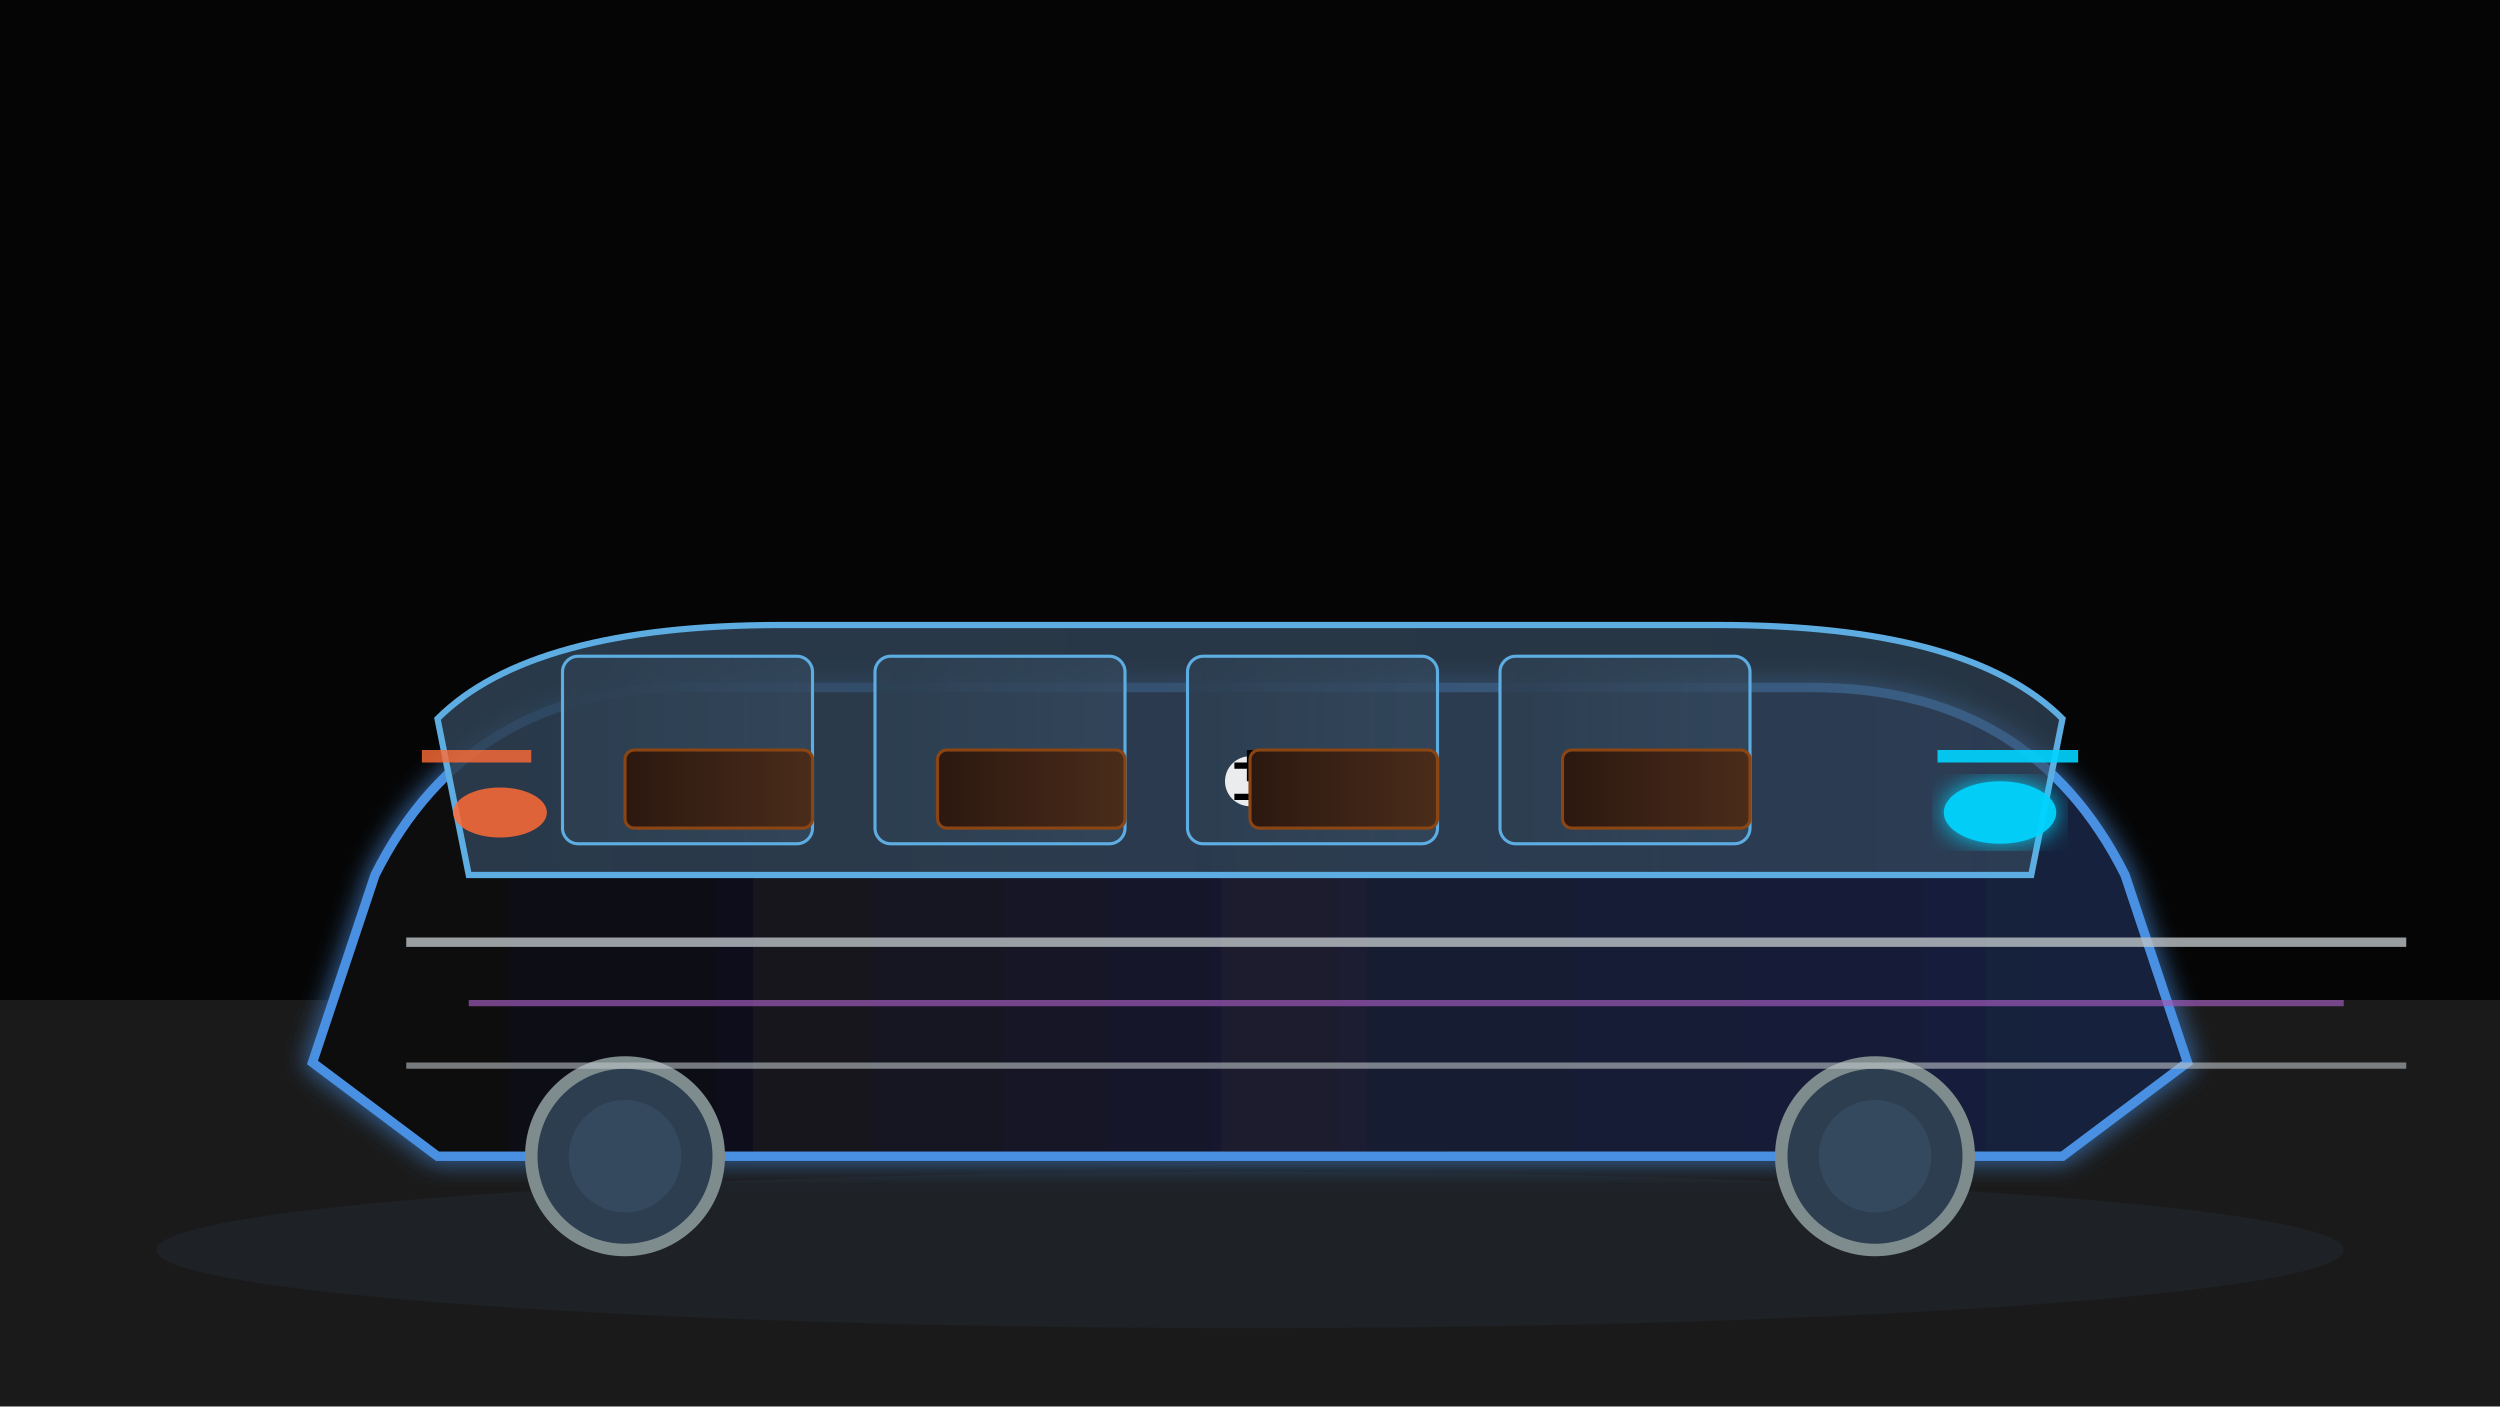
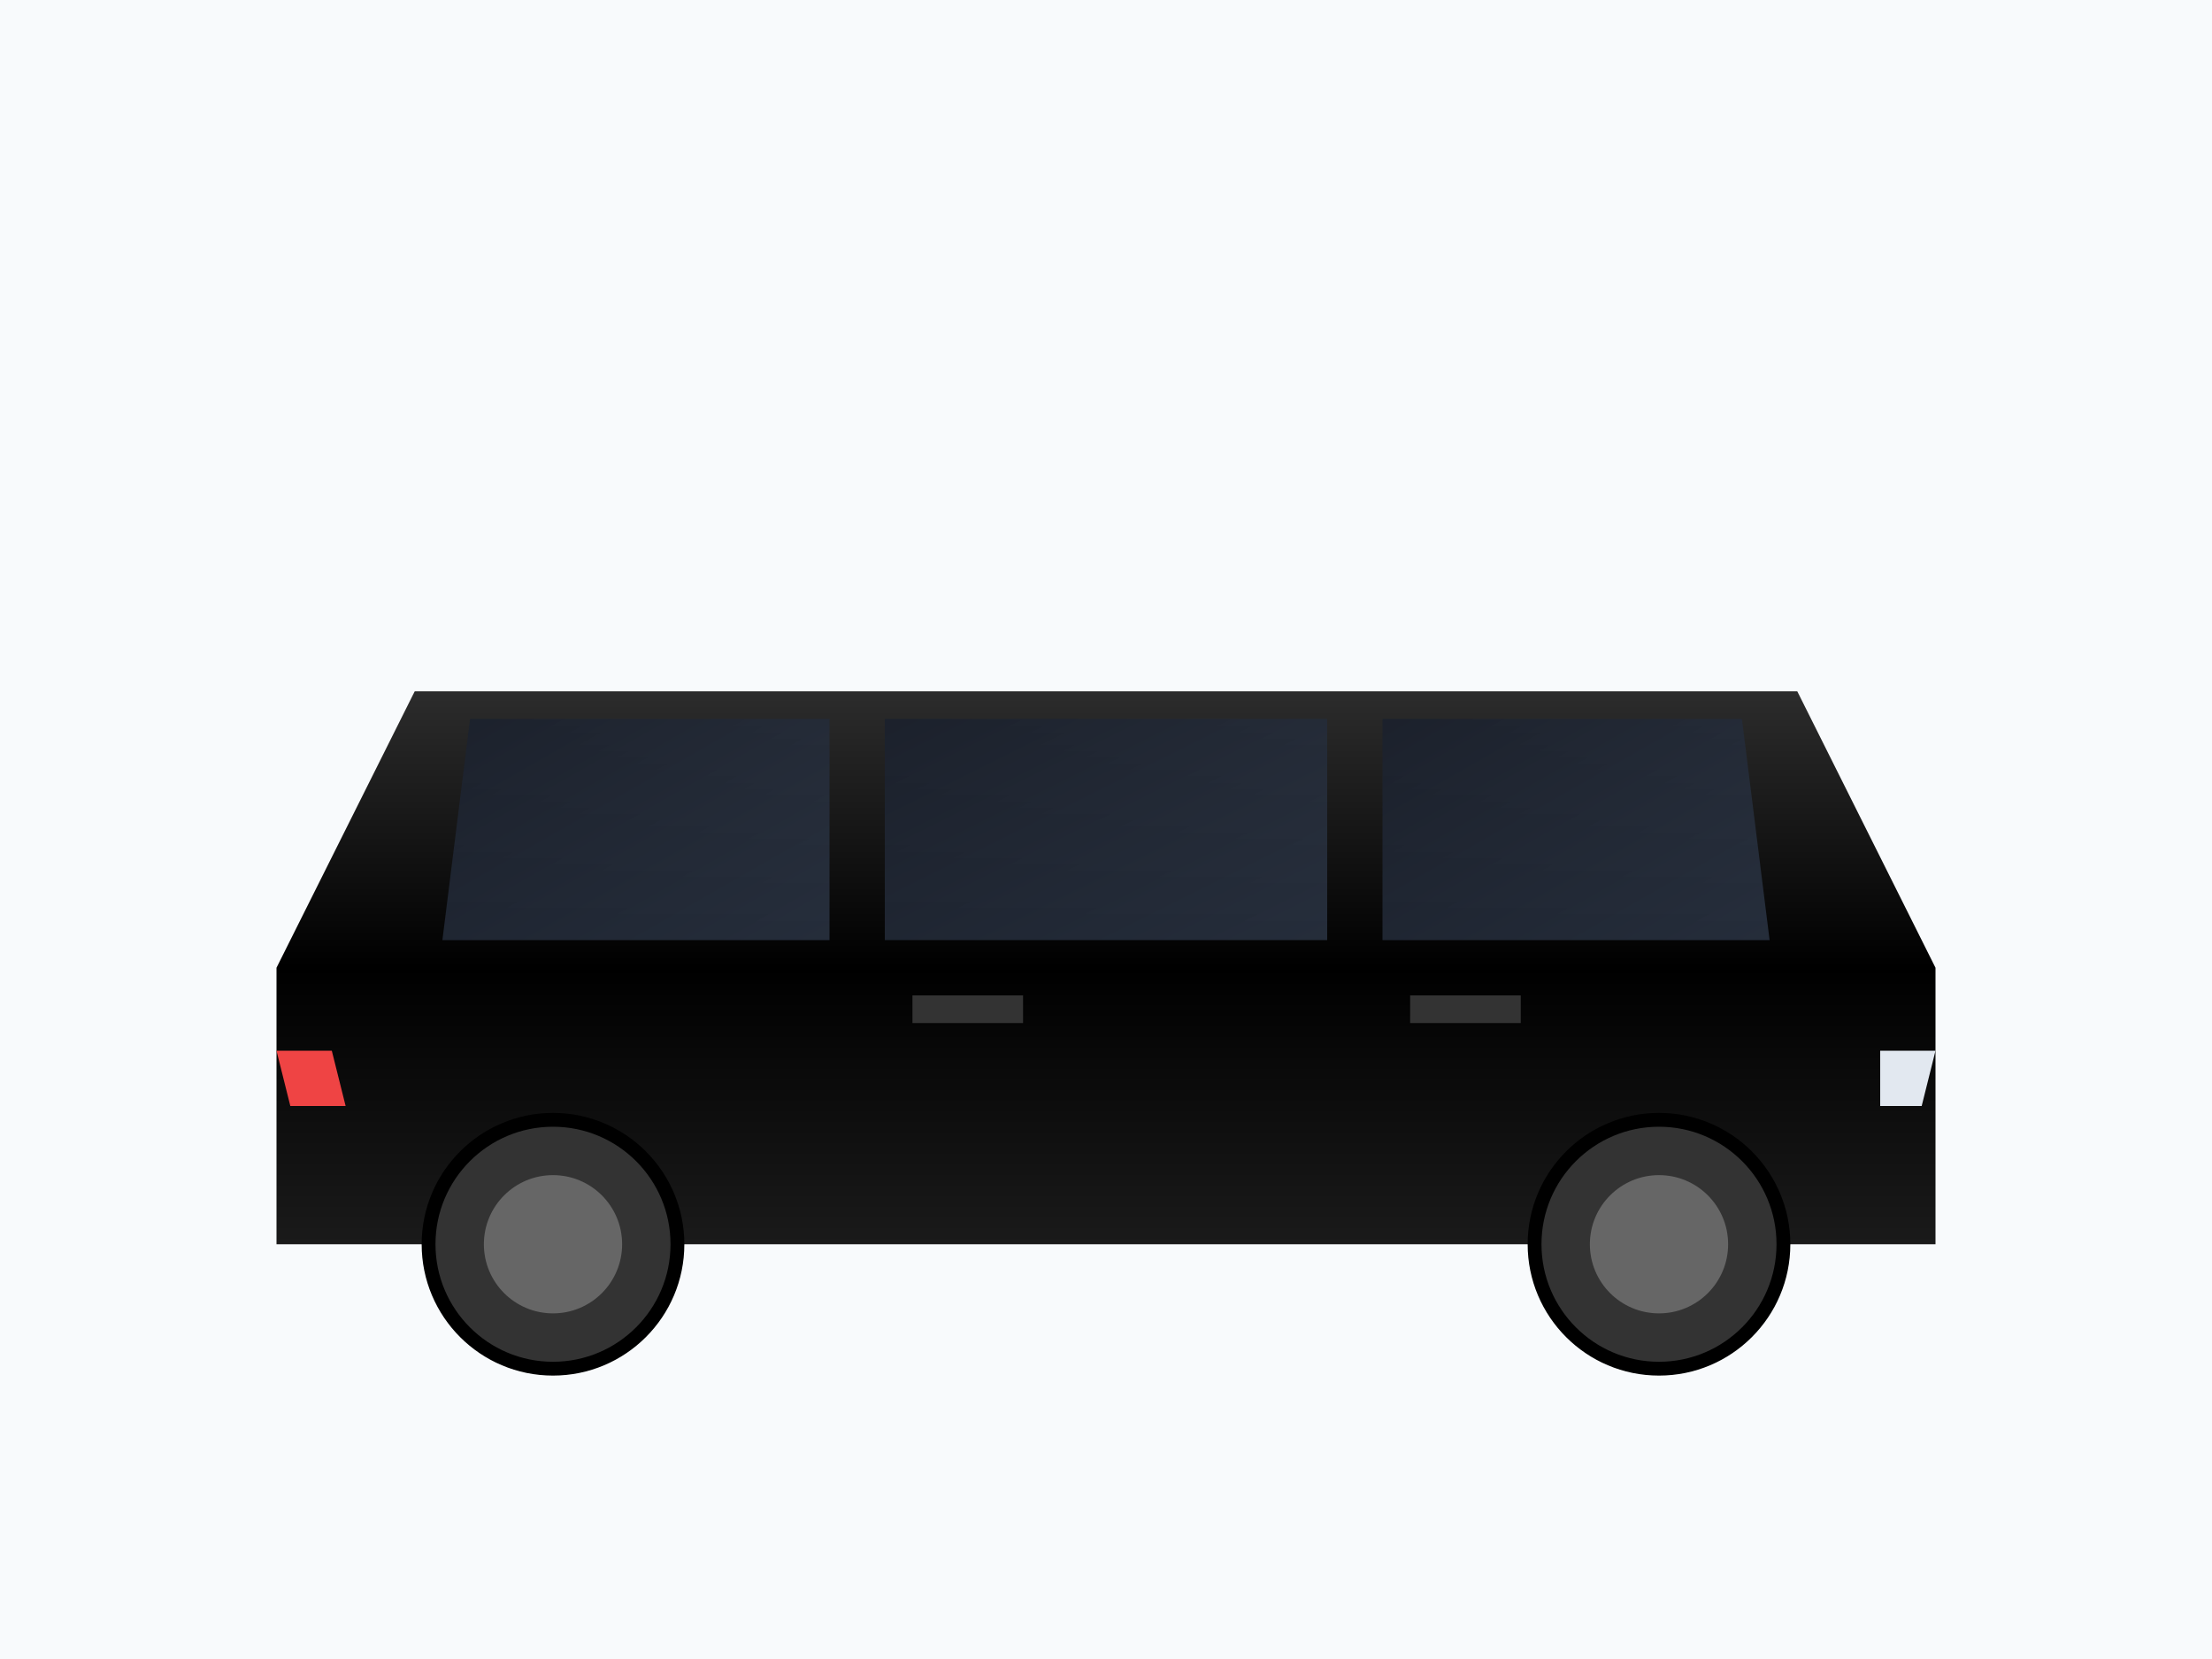
- <svg xmlns="http://www.w3.org/2000/svg" width="800" height="450" viewBox="0 0 800 450">
+ <svg xmlns="http://www.w3.org/2000/svg" viewBox="0 0 800 600" role="img" aria-label="Black Mercedes Vito Exterior Side View">
  <defs>
-     <linearGradient id="vitoBody" x1="0%" y1="0%" x2="100%" y2="0%">
-       <stop offset="0%" style="stop-color:#0a0a0a;stop-opacity:1" />
-       <stop offset="50%" style="stop-color:#1a1a2e;stop-opacity:1" />
-       <stop offset="100%" style="stop-color:#16213e;stop-opacity:1" />
+     <linearGradient id="vitoBody" x1="0%" y1="0%" x2="0%" y2="100%">
+       <stop offset="0%" style="stop-color:#2c2c2c;stop-opacity:1" />
+       <stop offset="50%" style="stop-color:#000000;stop-opacity:1" />
+       <stop offset="100%" style="stop-color:#1a1a1a;stop-opacity:1" />
    </linearGradient>
-     <linearGradient id="vitoGlass" x1="0%" y1="0%" x2="100%" y2="0%">
-       <stop offset="0%" style="stop-color:#2c3e50;stop-opacity:0.9" />
-       <stop offset="100%" style="stop-color:#34495e;stop-opacity:0.7" />
+     <linearGradient id="vitoGlass" x1="0%" y1="0%" x2="100%" y2="100%">
+       <stop offset="0%" style="stop-color:#1a202c;stop-opacity:0.9" />
+       <stop offset="100%" style="stop-color:#2d3748;stop-opacity:0.8" />
    </linearGradient>
-     <linearGradient id="leatherSeatVito" x1="0%" y1="0%" x2="100%" y2="0%">
-       <stop offset="0%" style="stop-color:#2c1810;stop-opacity:1" />
-       <stop offset="100%" style="stop-color:#4a2c1a;stop-opacity:1" />
-     </linearGradient>
-     <filter id="vitoGlow">
-       <feGaussianBlur stdDeviation="4" result="coloredBlur" />
-       <feMerge>
-         <feMergeNode in="coloredBlur" />
-         <feMergeNode in="SourceGraphic" />
-       </feMerge>
-     </filter>
  </defs>
-   <rect width="800" height="450" fill="#050505" />
-   <rect x="0" y="320" width="800" height="130" fill="#1a1a1a" />
-   <ellipse cx="400" cy="400" rx="350" ry="25" fill="#2c3e50" opacity="0.2" />
-   <path d="M120 280 Q150 220 220 220 L580 220 Q650 220 680 280 L700 340 L660 370 L140 370 L100 340 Z" fill="url(#vitoBody)" stroke="#4a90e2" stroke-width="3" filter="url(#vitoGlow)" />
-   <path d="M140 230 Q170 200 250 200 L550 200 Q630 200 660 230 L650 280 L150 280 Z" fill="url(#vitoGlass)" stroke="#5dade2" stroke-width="2" />
-   <rect x="180" y="210" width="80" height="60" fill="url(#vitoGlass)" stroke="#5dade2" stroke-width="1" rx="5" />
-   <rect x="280" y="210" width="80" height="60" fill="url(#vitoGlass)" stroke="#5dade2" stroke-width="1" rx="5" />
-   <rect x="380" y="210" width="80" height="60" fill="url(#vitoGlass)" stroke="#5dade2" stroke-width="1" rx="5" />
-   <rect x="480" y="210" width="80" height="60" fill="url(#vitoGlass)" stroke="#5dade2" stroke-width="1" rx="5" />
-   <ellipse cx="640" cy="260" rx="18" ry="10" fill="#00d4ff" opacity="0.95" filter="url(#vitoGlow)" />
-   <ellipse cx="160" cy="260" rx="15" ry="8" fill="#ff6b35" opacity="0.85" />
-   <rect x="620" y="240" width="45" height="4" fill="#00d4ff" opacity="0.9" />
-   <rect x="135" y="240" width="35" height="4" fill="#ff6b35" opacity="0.8" />
-   <circle cx="200" cy="370" r="30" fill="#2c3e50" stroke="#7f8c8d" stroke-width="4" />
-   <circle cx="600" cy="370" r="30" fill="#2c3e50" stroke="#7f8c8d" stroke-width="4" />
-   <circle cx="200" cy="370" r="18" fill="#34495e" />
-   <circle cx="600" cy="370" r="18" fill="#34495e" />
-   <rect x="130" y="300" width="640" height="3" fill="#bdc3c7" opacity="0.8" />
-   <rect x="130" y="340" width="640" height="2" fill="#bdc3c7" opacity="0.6" />
-   <circle cx="400" cy="250" r="8" fill="#ffffff" opacity="0.9" />
-   <path d="M395 245 L405 245 M400 240 L400 250 M395 255 L405 255" stroke="#000000" stroke-width="2" />
-   <rect x="150" y="320" width="600" height="2" fill="#9b59b6" opacity="0.7" />
-   <rect x="200" y="240" width="60" height="25" fill="url(#leatherSeatVito)" stroke="#8b4513" stroke-width="1" rx="3" />
-   <rect x="300" y="240" width="60" height="25" fill="url(#leatherSeatVito)" stroke="#8b4513" stroke-width="1" rx="3" />
-   <rect x="400" y="240" width="60" height="25" fill="url(#leatherSeatVito)" stroke="#8b4513" stroke-width="1" rx="3" />
-   <rect x="500" y="240" width="60" height="25" fill="url(#leatherSeatVito)" stroke="#8b4513" stroke-width="1" rx="3" />
+   <rect width="800" height="600" fill="#f8fafc" />
+   <path d="M100,350 L150,250 L650,250 L700,350 L700,450 L100,450 Z" fill="url(#vitoBody)" />
+   <path d="M170,260 L300,260 L300,340 L160,340 Z" fill="url(#vitoGlass)" />
+   <path d="M320,260 L480,260 L480,340 L320,340 Z" fill="url(#vitoGlass)" />
+   <path d="M500,260 L630,260 L640,340 L500,340 Z" fill="url(#vitoGlass)" />
+   <circle cx="200" cy="450" r="45" fill="#333" stroke="#000" stroke-width="5" />
+   <circle cx="600" cy="450" r="45" fill="#333" stroke="#000" stroke-width="5" />
+   <circle cx="200" cy="450" r="25" fill="#666" />
+   <circle cx="600" cy="450" r="25" fill="#666" />
+   <rect x="330" y="360" width="40" height="10" fill="#333" />
+   <rect x="510" y="360" width="40" height="10" fill="#333" />
+   <path d="M680,380 L700,380 L695,400 L680,400 Z" fill="#e2e8f0" />
+   <path d="M100,380 L120,380 L125,400 L105,400 Z" fill="#ef4444" />
</svg>
